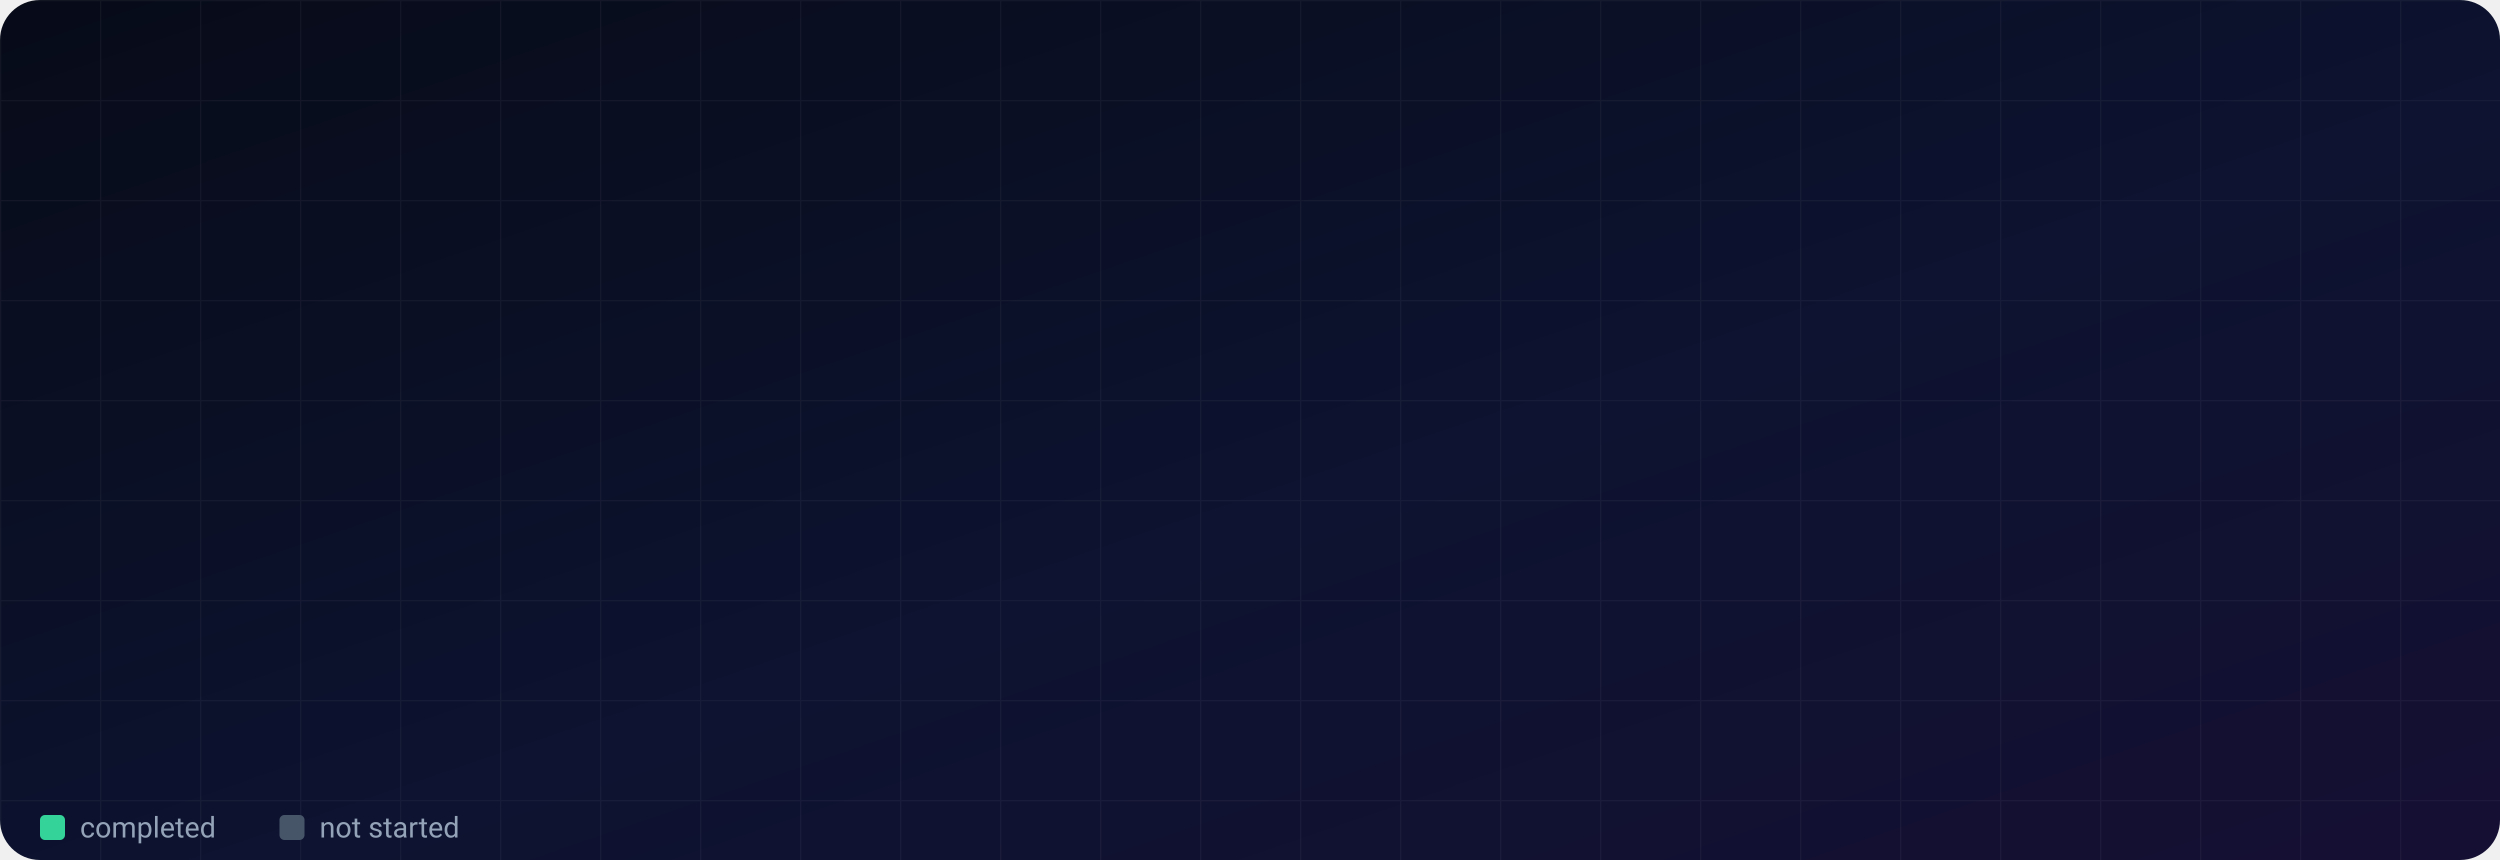
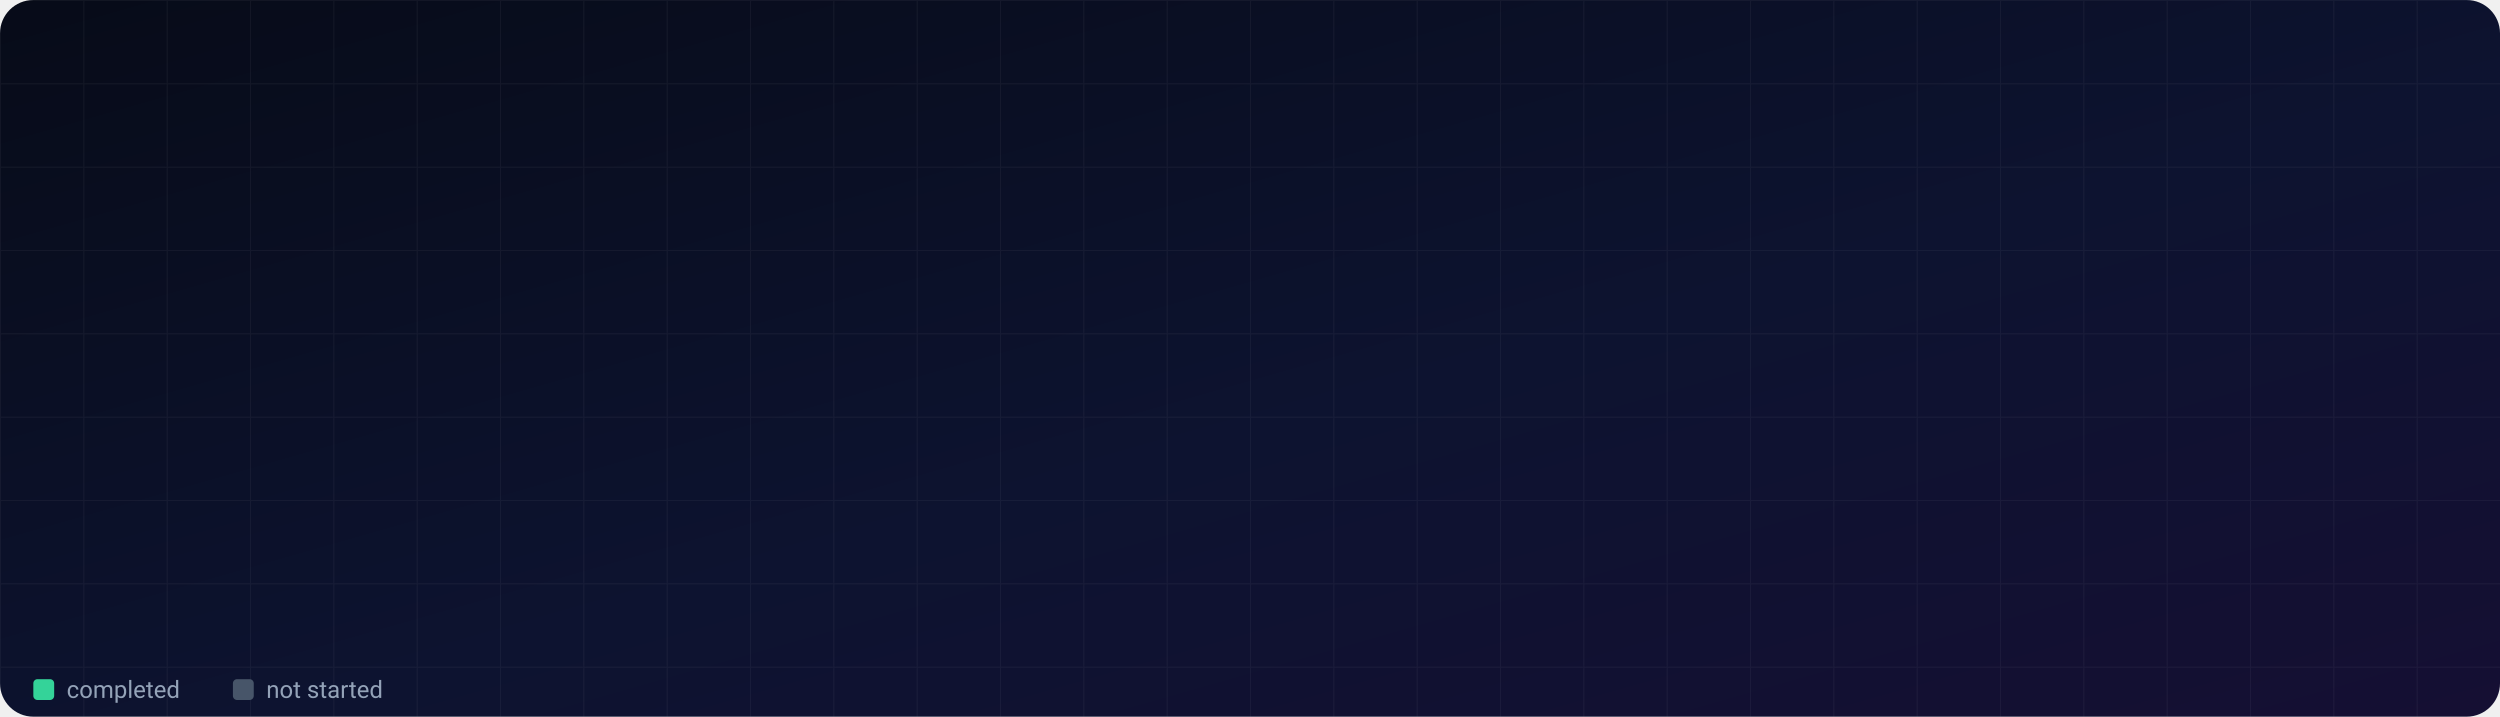
- <svg xmlns="http://www.w3.org/2000/svg" viewBox="0 0 1000 344" width="1000" height="344" role="img" aria-labelledby="t d">
+ <svg xmlns="http://www.w3.org/2000/svg" viewBox="0 0 1200 344" width="1200" height="344" role="img" aria-labelledby="t d">
  <style>.sans{font-family:'Segoe UI',system-ui,-apple-system,Roboto,'Helvetica Neue',Arial,sans-serif}.mono{font-family:ui-monospace,SFMono-Regular,Menlo,Consolas,'Liberation Mono','DejaVu Sans Mono',monospace}</style>
  <defs>
    <linearGradient id="bg" x1="0" y1="0" x2="1" y2="1">
      <stop offset="0" stop-color="#070b18" />
      <stop offset="0.55" stop-color="#0d1330" />
      <stop offset="1" stop-color="#150f33" />
    </linearGradient>
    <pattern id="grid" width="40" height="40" patternUnits="userSpaceOnUse">
      <path d="M40 0H0V40" fill="none" stroke="#fff" stroke-opacity="0.045" stroke-width="1" />
    </pattern>
    <filter id="glow" x="-60%" y="-60%" width="220%" height="220%">
      <feGaussianBlur stdDeviation="3" result="b" />
      <feMerge>
        <feMergeNode in="b" />
        <feMergeNode in="SourceGraphic" />
      </feMerge>
    </filter>
  </defs>
-   <rect width="1000" height="344" rx="16" fill="url(#bg)" />
-   <rect width="1000" height="344" rx="16" fill="url(#grid)" />
+   <rect width="1200" height="344" rx="16" fill="url(#bg)" />
+   <rect width="1200" height="344" rx="16" fill="url(#grid)" />
  <g class="sans">
    <g opacity="0" transform="translate(12,22)">
      <animate attributeName="opacity" values="0;1" dur="0.6s" begin="0.0s" fill="freeze" />
      <animateTransform attributeName="transform" type="translate" values="12,34;12,22" dur="0.6s" begin="0.0s" fill="freeze" />
      <rect width="184" height="286" rx="14" fill="#0f172a" stroke="#1e293b" />
      <rect width="184" height="4" rx="2" fill="#f89820" opacity="0.9" />
      <rect x="0" y="0" width="46" height="4" rx="2" fill="#fff" opacity="0.8">
        <animate attributeName="x" values="0;138;0" dur="4.0s" repeatCount="indefinite" />
      </rect>
      <text class="mono" x="16" y="34" font-size="11" letter-spacing="2" fill="#64748b">TRACK 01</text>
      <text x="16" y="62" font-size="20" font-weight="700" fill="#e2e8f0">Java</text>
      <text x="16" y="82" font-size="12" fill="#94a3b8">OOP, collections,</text>
      <text x="16" y="97" font-size="12" fill="#94a3b8">concurrency, DSA</text>
      <rect x="16" y="112" width="58" height="24" rx="12" fill="#34d399" fill-opacity="0.14" stroke="#34d399" stroke-opacity="0.6" />
      <circle cx="29" cy="124" r="3.5" fill="#34d399">
        <animate attributeName="opacity" values="1;0.25;1" dur="1.6s" repeatCount="indefinite" />
      </circle>
      <text x="39" y="128.5" font-size="11" font-weight="700" letter-spacing="1" fill="#34d399">ACTIVE</text>
      <rect x="16.0" y="154" width="8.3" height="10" rx="2" fill="#34d399" opacity="0">
        <animate attributeName="opacity" values="0;1" dur="0.3s" begin="0.50s" fill="freeze" />
      </rect>
      <rect x="26.3" y="154" width="8.3" height="10" rx="2" fill="#34d399" opacity="0">
        <animate attributeName="opacity" values="0;1" dur="0.3s" begin="0.55s" fill="freeze" />
      </rect>
      <rect x="36.5" y="154" width="8.3" height="10" rx="2" fill="#34d399" opacity="0">
        <animate attributeName="opacity" values="0;1" dur="0.3s" begin="0.60s" fill="freeze" />
      </rect>
      <rect x="46.8" y="154" width="8.3" height="10" rx="2" fill="#34d399" opacity="0">
        <animate attributeName="opacity" values="0;1" dur="0.3s" begin="0.65s" fill="freeze" />
      </rect>
      <rect x="57.1" y="154" width="8.3" height="10" rx="2" fill="#34d399" opacity="0">
        <animate attributeName="opacity" values="0;1" dur="0.3s" begin="0.70s" fill="freeze" />
      </rect>
      <rect x="67.3" y="154" width="8.3" height="10" rx="2" fill="#34d399" opacity="0">
        <animate attributeName="opacity" values="0;1" dur="0.3s" begin="0.75s" fill="freeze" />
      </rect>
      <rect x="77.6" y="154" width="8.3" height="10" rx="2" fill="#34d399" opacity="0">
        <animate attributeName="opacity" values="0;1" dur="0.3s" begin="0.80s" fill="freeze" />
      </rect>
      <rect x="87.9" y="154" width="8.3" height="10" rx="2" fill="#34d399" opacity="0">
        <animate attributeName="opacity" values="0;1" dur="0.3s" begin="0.85s" fill="freeze" />
      </rect>
      <rect x="98.1" y="154" width="8.3" height="10" rx="2" fill="#34d399" opacity="0">
        <animate attributeName="opacity" values="0;1" dur="0.3s" begin="0.90s" fill="freeze" />
      </rect>
      <rect x="108.4" y="154" width="8.3" height="10" rx="2" fill="#475569" opacity="0">
        <animate attributeName="opacity" values="0;0.55" dur="0.3s" begin="0.95s" fill="freeze" />
      </rect>
      <rect x="118.7" y="154" width="8.3" height="10" rx="2" fill="#475569" opacity="0">
        <animate attributeName="opacity" values="0;0.55" dur="0.3s" begin="1.00s" fill="freeze" />
      </rect>
      <rect x="128.9" y="154" width="8.3" height="10" rx="2" fill="#475569" opacity="0">
        <animate attributeName="opacity" values="0;0.55" dur="0.3s" begin="1.05s" fill="freeze" />
      </rect>
      <rect x="139.2" y="154" width="8.3" height="10" rx="2" fill="#34d399" opacity="0">
        <animate attributeName="opacity" values="0;1" dur="0.3s" begin="1.10s" fill="freeze" />
      </rect>
      <rect x="149.5" y="154" width="8.3" height="10" rx="2" fill="#34d399" opacity="0">
        <animate attributeName="opacity" values="0;1" dur="0.3s" begin="1.15s" fill="freeze" />
      </rect>
      <rect x="159.7" y="154" width="8.3" height="10" rx="2" fill="#475569" opacity="0">
        <animate attributeName="opacity" values="0;0.55" dur="0.3s" begin="1.20s" fill="freeze" />
      </rect>
      <circle cx="22" cy="198" r="3" fill="#34d399" />
      <text x="34" y="202" font-size="12" fill="#e2e8f0">11 of 15 modules completed</text>
      <circle cx="22" cy="224" r="3" fill="#38bdf8" />
      <text x="34" y="228" font-size="12" fill="#94a3b8">2 mine, 9 with Claude</text>
      <circle cx="22" cy="250" r="3" fill="#64748b" />
      <text x="34" y="254" font-size="12" fill="#94a3b8">4 not started</text>
    </g>
    <g opacity="0" transform="translate(210,22)">
      <animate attributeName="opacity" values="0;1" dur="0.6s" begin="0.18s" fill="freeze" />
      <animateTransform attributeName="transform" type="translate" values="210,34;210,22" dur="0.6s" begin="0.18s" fill="freeze" />
      <rect width="184" height="286" rx="14" fill="#0f172a" stroke="#1e293b" />
      <rect width="184" height="4" rx="2" fill="#38bdf8" opacity="0.9" />
      <rect x="0" y="0" width="46" height="4" rx="2" fill="#fff" opacity="0.8">
        <animate attributeName="x" values="0;138;0" dur="4.6s" repeatCount="indefinite" />
      </rect>
      <text class="mono" x="16" y="34" font-size="11" letter-spacing="2" fill="#64748b">TRACK 02</text>
      <text x="16" y="62" font-size="20" font-weight="700" fill="#e2e8f0">Python</text>
      <text x="16" y="82" font-size="12" fill="#94a3b8">Core completed;</text>
      <text x="16" y="97" font-size="12" fill="#94a3b8">FastAPI next</text>
      <rect x="16" y="112" width="81" height="24" rx="12" fill="#34d399" fill-opacity="0.14" stroke="#34d399" stroke-opacity="0.6" />
      <circle cx="29" cy="124" r="3.5" fill="#34d399" />
      <text x="39" y="128.5" font-size="11" font-weight="700" letter-spacing="1" fill="#34d399">CORE DONE</text>
      <rect x="16.0" y="154" width="28.8" height="10" rx="2" fill="#34d399" opacity="0">
        <animate attributeName="opacity" values="0;1" dur="0.3s" begin="0.68s" fill="freeze" />
      </rect>
      <rect x="46.8" y="154" width="28.8" height="10" rx="2" fill="#34d399" opacity="0">
        <animate attributeName="opacity" values="0;1" dur="0.3s" begin="0.73s" fill="freeze" />
      </rect>
      <rect x="77.6" y="154" width="28.8" height="10" rx="2" fill="#34d399" opacity="0">
        <animate attributeName="opacity" values="0;1" dur="0.3s" begin="0.78s" fill="freeze" />
      </rect>
      <rect x="108.4" y="154" width="28.8" height="10" rx="2" fill="#34d399" opacity="0">
        <animate attributeName="opacity" values="0;1" dur="0.3s" begin="0.83s" fill="freeze" />
      </rect>
      <rect x="139.2" y="154" width="28.8" height="10" rx="2" fill="#34d399" opacity="0">
        <animate attributeName="opacity" values="0;1" dur="0.3s" begin="0.88s" fill="freeze" />
      </rect>
      <circle cx="22" cy="198" r="3" fill="#64748b" />
      <text x="34" y="202" font-size="12" fill="#e2e8f0">5 of 5 modules completed</text>
      <circle cx="22" cy="224" r="3" fill="#64748b" />
      <text x="34" y="228" font-size="12" fill="#94a3b8">3 of 3 projects completed</text>
      <circle cx="22" cy="250" r="3" fill="#64748b" />
      <text x="34" y="254" font-size="12" fill="#94a3b8">FastAPI: not started</text>
    </g>
    <g opacity="0" transform="translate(408,22)">
      <animate attributeName="opacity" values="0;1" dur="0.6s" begin="0.36s" fill="freeze" />
      <animateTransform attributeName="transform" type="translate" values="408,34;408,22" dur="0.6s" begin="0.36s" fill="freeze" />
      <rect width="184" height="286" rx="14" fill="#0f172a" stroke="#1e293b" />
      <rect width="184" height="4" rx="2" fill="#a78bfa" opacity="0.9" />
      <rect x="0" y="0" width="46" height="4" rx="2" fill="#fff" opacity="0.8">
        <animate attributeName="x" values="0;138;0" dur="5.2s" repeatCount="indefinite" />
      </rect>
      <text class="mono" x="16" y="34" font-size="11" letter-spacing="2" fill="#64748b">TRACK 03</text>
      <text x="16" y="62" font-size="20" font-weight="700" fill="#e2e8f0">AI Engineering</text>
      <text x="16" y="82" font-size="12" fill="#94a3b8">RAG, agents,</text>
      <text x="16" y="97" font-size="12" fill="#94a3b8">evaluation sets</text>
      <rect x="16" y="112" width="44" height="24" rx="12" fill="#22d3ee" fill-opacity="0.14" stroke="#22d3ee" stroke-opacity="0.6" />
      <circle cx="29" cy="124" r="3.5" fill="#22d3ee" />
      <text x="39" y="128.5" font-size="11" font-weight="700" letter-spacing="1" fill="#22d3ee">NEXT</text>
      <rect x="16" y="154" width="152" height="10" rx="2" fill="none" stroke="#475569" stroke-dasharray="4 4" />
      <circle cx="22" cy="198" r="3" fill="#64748b" />
      <text x="34" y="202" font-size="12" fill="#e2e8f0">Placeholder folder</text>
      <circle cx="22" cy="224" r="3" fill="#64748b" />
      <text x="34" y="228" font-size="12" fill="#94a3b8">After Python + FastAPI</text>
      <circle cx="22" cy="250" r="3" fill="#64748b" />
      <text x="34" y="254" font-size="12" fill="#94a3b8">No code yet</text>
    </g>
    <g opacity="0" transform="translate(606,22)">
      <animate attributeName="opacity" values="0;1" dur="0.6s" begin="0.54s" fill="freeze" />
      <animateTransform attributeName="transform" type="translate" values="606,34;606,22" dur="0.6s" begin="0.54s" fill="freeze" />
      <rect width="184" height="286" rx="14" fill="#0f172a" stroke="#1e293b" />
      <rect width="184" height="4" rx="2" fill="#f472b6" opacity="0.9" />
      <rect x="0" y="0" width="46" height="4" rx="2" fill="#fff" opacity="0.8">
        <animate attributeName="x" values="0;138;0" dur="5.8s" repeatCount="indefinite" />
      </rect>
      <text class="mono" x="16" y="34" font-size="11" letter-spacing="2" fill="#64748b">TRACK 04</text>
      <text x="16" y="62" font-size="20" font-weight="700" fill="#e2e8f0">Security</text>
      <text x="16" y="82" font-size="12" fill="#94a3b8">Legal labs and</text>
      <text x="16" y="97" font-size="12" fill="#94a3b8">CTFs only</text>
      <rect x="16" y="112" width="58" height="24" rx="12" fill="#a78bfa" fill-opacity="0.14" stroke="#a78bfa" stroke-opacity="0.6" />
      <circle cx="29" cy="124" r="3.5" fill="#a78bfa" />
      <text x="39" y="128.5" font-size="11" font-weight="700" letter-spacing="1" fill="#a78bfa">QUEUED</text>
      <rect x="16" y="154" width="152" height="10" rx="2" fill="none" stroke="#475569" stroke-dasharray="4 4" />
      <circle cx="22" cy="198" r="3" fill="#64748b" />
      <text x="34" y="202" font-size="12" fill="#e2e8f0">Placeholder folder</text>
      <circle cx="22" cy="224" r="3" fill="#64748b" />
      <text x="34" y="228" font-size="12" fill="#94a3b8">After the AI track</text>
      <circle cx="22" cy="250" r="3" fill="#64748b" />
      <text x="34" y="254" font-size="12" fill="#94a3b8">Own systems and labs</text>
    </g>
    <g opacity="0" transform="translate(804,22)">
      <animate attributeName="opacity" values="0;1" dur="0.6s" begin="0.72s" fill="freeze" />
      <animateTransform attributeName="transform" type="translate" values="804,34;804,22" dur="0.6s" begin="0.72s" fill="freeze" />
      <rect width="184" height="286" rx="14" fill="#0f172a" stroke="#1e293b" />
      <rect width="184" height="4" rx="2" fill="#22d3ee" opacity="0.9" />
      <rect x="0" y="0" width="46" height="4" rx="2" fill="#fff" opacity="0.8">
        <animate attributeName="x" values="0;138;0" dur="6.4s" repeatCount="indefinite" />
      </rect>
      <text class="mono" x="16" y="34" font-size="11" letter-spacing="2" fill="#64748b">TRACK 05</text>
      <text x="16" y="62" font-size="20" font-weight="700" fill="#e2e8f0">C++ Systems</text>
      <text x="16" y="82" font-size="12" fill="#94a3b8">Memory, performance</text>
      <text x="16" y="97" font-size="12" fill="#94a3b8">and systems</text>
      <rect x="16" y="112" width="81" height="24" rx="12" fill="#34d399" fill-opacity="0.14" stroke="#34d399" stroke-opacity="0.6" />
      <circle cx="29" cy="124" r="3.5" fill="#34d399" />
      <text x="39" y="128.5" font-size="11" font-weight="700" letter-spacing="1" fill="#34d399">CORE DONE</text>
      <rect x="16.0" y="154" width="23.7" height="10" rx="2" fill="#34d399" opacity="0">
        <animate attributeName="opacity" values="0;1" dur="0.3s" begin="1.22s" fill="freeze" />
      </rect>
      <rect x="41.7" y="154" width="23.7" height="10" rx="2" fill="#34d399" opacity="0">
        <animate attributeName="opacity" values="0;1" dur="0.3s" begin="1.27s" fill="freeze" />
      </rect>
      <rect x="67.3" y="154" width="23.7" height="10" rx="2" fill="#34d399" opacity="0">
        <animate attributeName="opacity" values="0;1" dur="0.3s" begin="1.32s" fill="freeze" />
      </rect>
      <rect x="93.0" y="154" width="23.7" height="10" rx="2" fill="#34d399" opacity="0">
        <animate attributeName="opacity" values="0;1" dur="0.3s" begin="1.37s" fill="freeze" />
      </rect>
      <rect x="118.7" y="154" width="23.7" height="10" rx="2" fill="#34d399" opacity="0">
        <animate attributeName="opacity" values="0;1" dur="0.3s" begin="1.42s" fill="freeze" />
      </rect>
      <rect x="144.3" y="154" width="23.7" height="10" rx="2" fill="#34d399" opacity="0">
        <animate attributeName="opacity" values="0;1" dur="0.3s" begin="1.47s" fill="freeze" />
      </rect>
      <circle cx="22" cy="198" r="3" fill="#64748b" />
      <text x="34" y="202" font-size="12" fill="#e2e8f0">6 of 6 modules completed</text>
      <circle cx="22" cy="224" r="3" fill="#64748b" />
      <text x="34" y="228" font-size="12" fill="#94a3b8">3 of 3 projects completed</text>
      <circle cx="22" cy="250" r="3" fill="#64748b" />
      <text x="34" y="254" font-size="12" fill="#94a3b8">Sanitizer-checked</text>
    </g>
+     <g opacity="0" transform="translate(1002,22)">
+       <animate attributeName="opacity" values="0;1" dur="0.6s" begin="0.9s" fill="freeze" />
+       <animateTransform attributeName="transform" type="translate" values="1002,34;1002,22" dur="0.6s" begin="0.9s" fill="freeze" />
+       <rect width="184" height="286" rx="14" fill="#0f172a" stroke="#1e293b" />
+       <rect width="184" height="4" rx="2" fill="#38bdf8" opacity="0.9" />
+       <rect x="0" y="0" width="46" height="4" rx="2" fill="#fff" opacity="0.8">
+         <animate attributeName="x" values="0;138;0" dur="7.0s" repeatCount="indefinite" />
+       </rect>
+       <text class="mono" x="16" y="34" font-size="11" letter-spacing="2" fill="#64748b">TRACK 06</text>
+       <text x="16" y="62" font-size="20" font-weight="700" fill="#e2e8f0">Networking</text>
+       <text x="16" y="82" font-size="12" fill="#94a3b8">OSI to HTTP,</text>
+       <text x="16" y="97" font-size="12" fill="#94a3b8">run in code</text>
+       <rect x="16" y="112" width="81" height="24" rx="12" fill="#34d399" fill-opacity="0.14" stroke="#34d399" stroke-opacity="0.6" />
+       <circle cx="29" cy="124" r="3.5" fill="#34d399" />
+       <text x="39" y="128.5" font-size="11" font-weight="700" letter-spacing="1" fill="#34d399">CORE DONE</text>
+       <rect x="16.0" y="154" width="20.0" height="10" rx="2" fill="#34d399" opacity="0">
+         <animate attributeName="opacity" values="0;1" dur="0.3s" begin="1.40s" fill="freeze" />
+       </rect>
+       <rect x="38.0" y="154" width="20.0" height="10" rx="2" fill="#34d399" opacity="0">
+         <animate attributeName="opacity" values="0;1" dur="0.3s" begin="1.45s" fill="freeze" />
+       </rect>
+       <rect x="60.0" y="154" width="20.0" height="10" rx="2" fill="#34d399" opacity="0">
+         <animate attributeName="opacity" values="0;1" dur="0.3s" begin="1.50s" fill="freeze" />
+       </rect>
+       <rect x="82.0" y="154" width="20.0" height="10" rx="2" fill="#34d399" opacity="0">
+         <animate attributeName="opacity" values="0;1" dur="0.3s" begin="1.55s" fill="freeze" />
+       </rect>
+       <rect x="104.0" y="154" width="20.0" height="10" rx="2" fill="#34d399" opacity="0">
+         <animate attributeName="opacity" values="0;1" dur="0.3s" begin="1.60s" fill="freeze" />
+       </rect>
+       <rect x="126.0" y="154" width="20.0" height="10" rx="2" fill="#34d399" opacity="0">
+         <animate attributeName="opacity" values="0;1" dur="0.3s" begin="1.65s" fill="freeze" />
+       </rect>
+       <rect x="148.0" y="154" width="20.0" height="10" rx="2" fill="#34d399" opacity="0">
+         <animate attributeName="opacity" values="0;1" dur="0.3s" begin="1.70s" fill="freeze" />
+       </rect>
+       <circle cx="22" cy="198" r="3" fill="#64748b" />
+       <text x="34" y="202" font-size="12" fill="#e2e8f0">7 of 7 modules completed</text>
+       <circle cx="22" cy="224" r="3" fill="#64748b" />
+       <text x="34" y="228" font-size="12" fill="#94a3b8">70 topics, 70 demos run</text>
+       <circle cx="22" cy="250" r="3" fill="#64748b" />
+       <text x="34" y="254" font-size="12" fill="#94a3b8">Loopback-only demos</text>
+     </g>
    <rect x="16" y="326" width="10" height="10" rx="2" fill="#34d399" />
    <text x="32" y="335" font-size="11.5" fill="#94a3b8">completed</text>
    <rect x="111.8" y="326" width="10" height="10" rx="2" fill="#475569" />
    <text x="127.8" y="335" font-size="11.5" fill="#94a3b8">not started</text>
  </g>
</svg>
